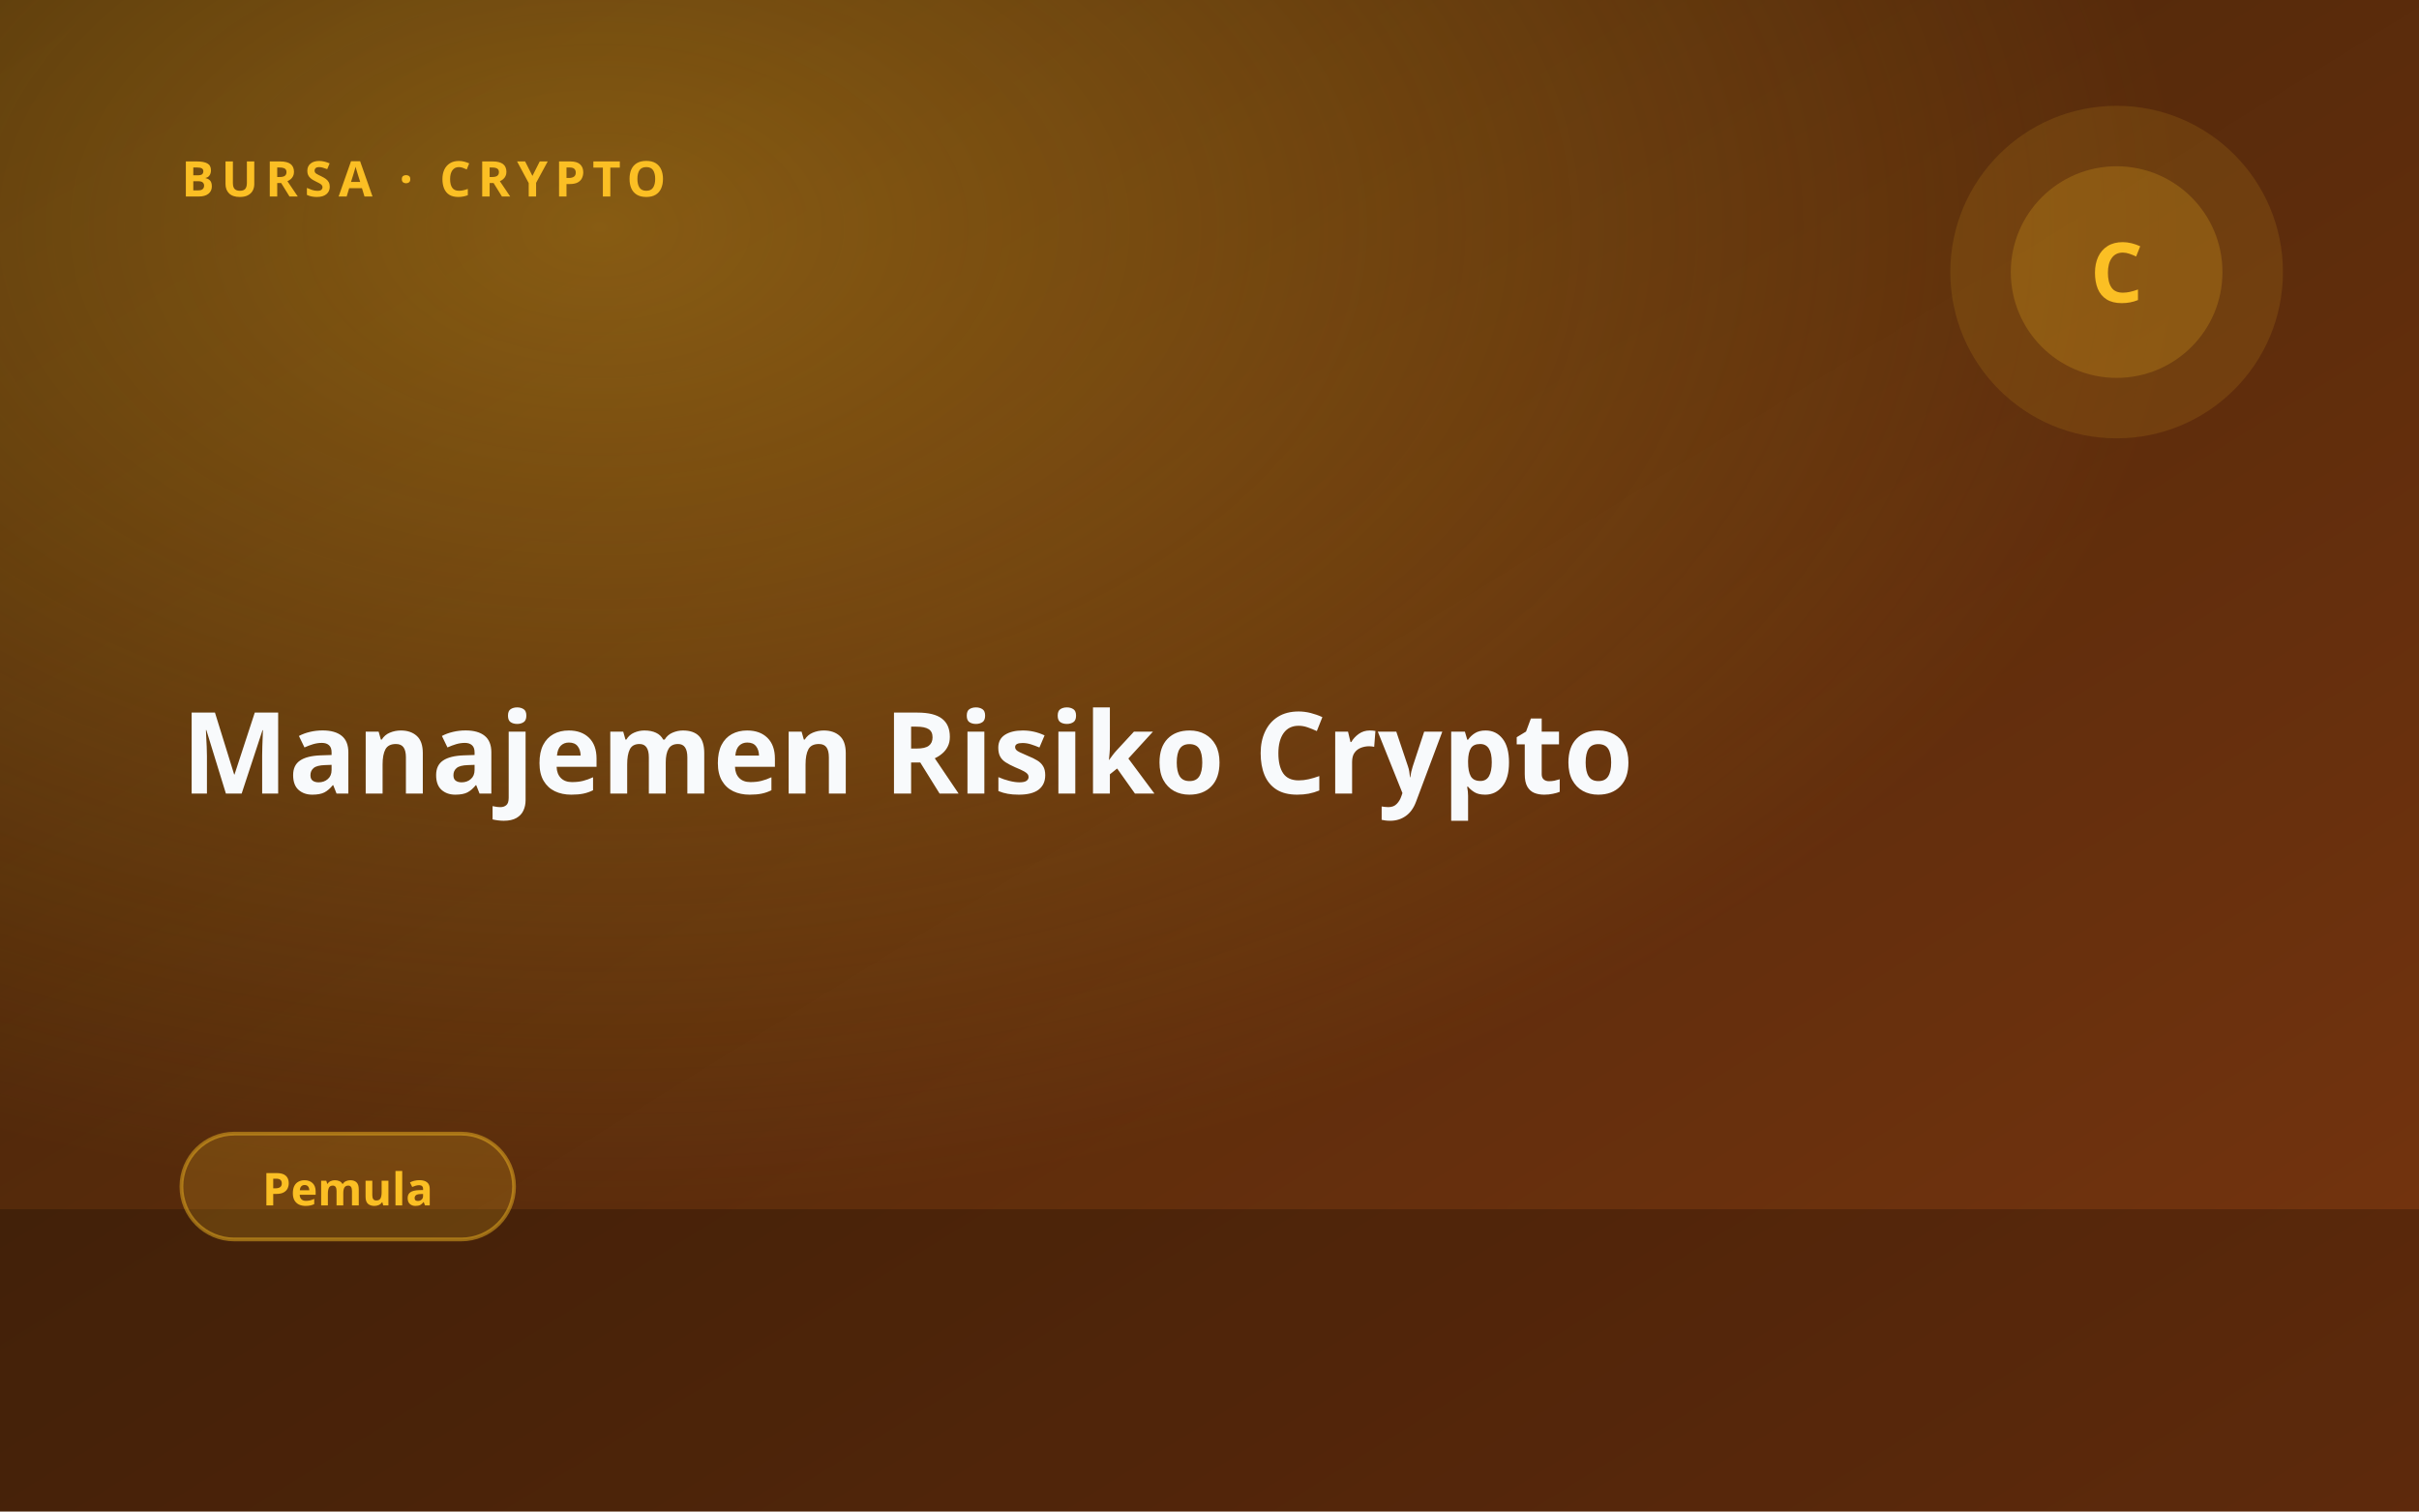
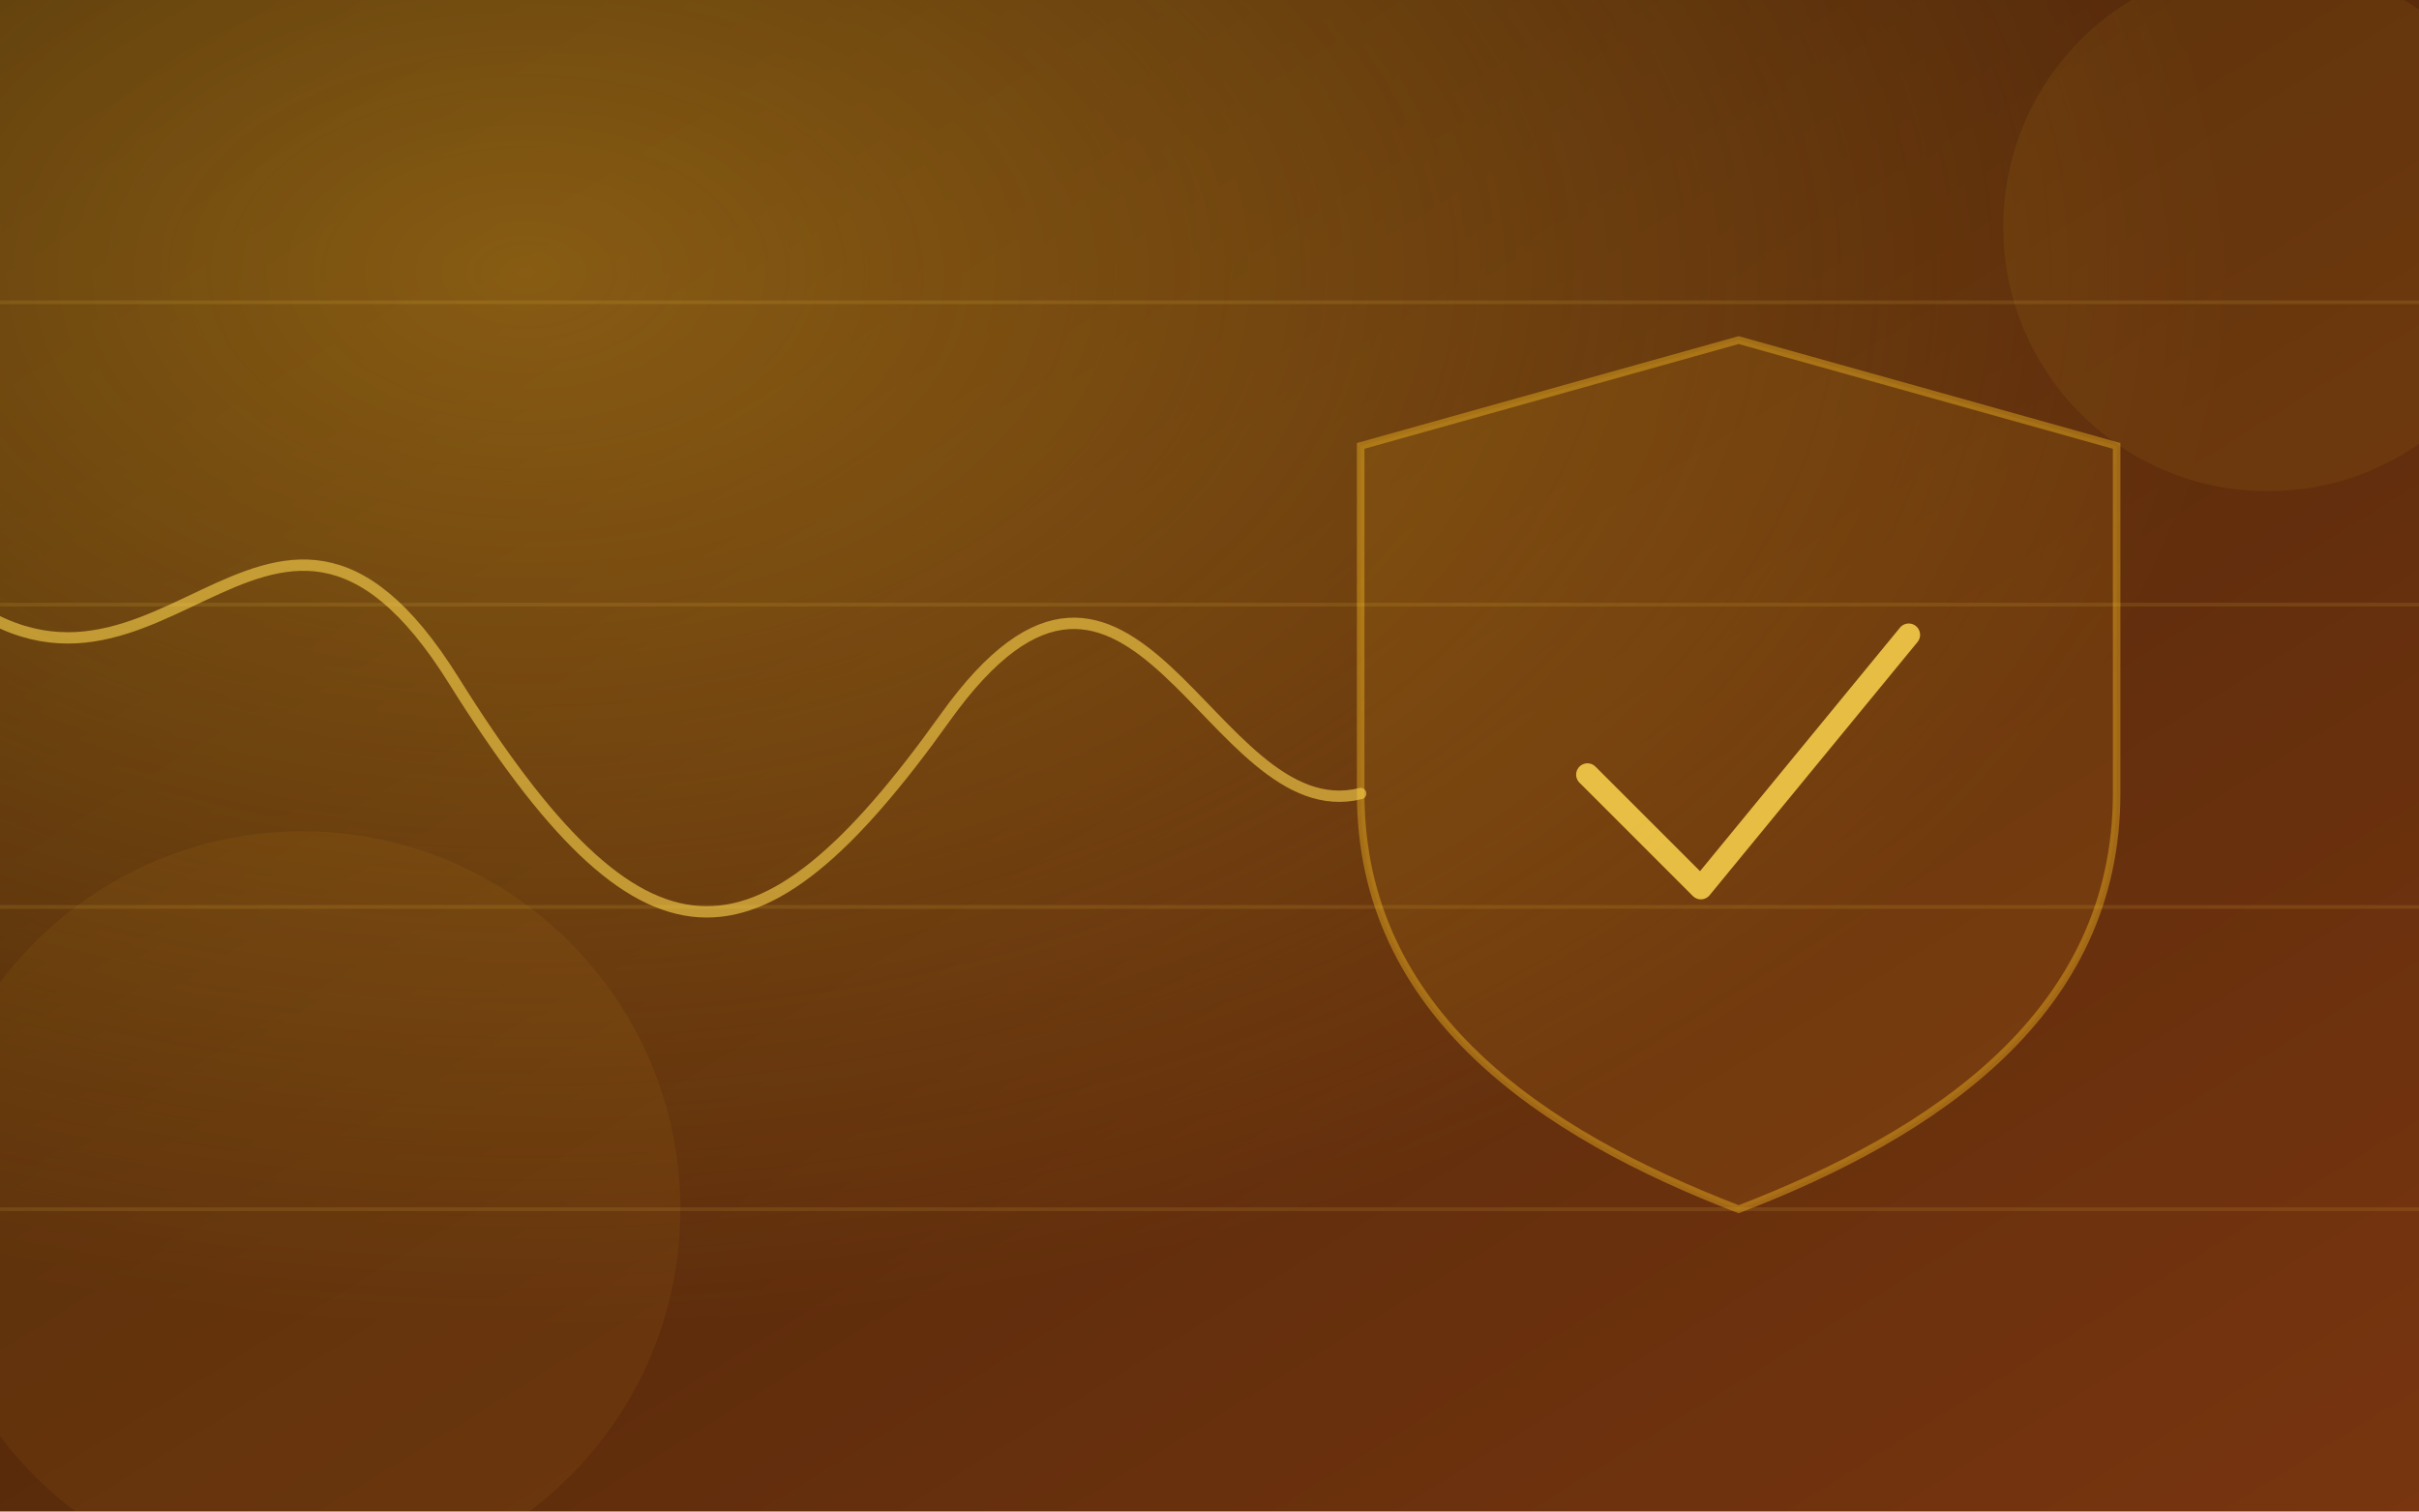
<svg xmlns="http://www.w3.org/2000/svg" width="640" height="400" viewBox="0 0 640 400" role="img" aria-label="Manajemen Risiko Crypto">
  <defs>
    <linearGradient id="bg-manajemen-risiko-crypto-pemula" x1="0%" y1="0%" x2="100%" y2="100%">
      <stop offset="0%" stop-color="#3d2208" />
      <stop offset="100%" stop-color="#78350f" />
    </linearGradient>
-     <radialGradient id="glow-manajemen-risiko-crypto-pemula" cx="25%" cy="15%" r="65%">
+     <radialGradient id="glow-manajemen-risiko-crypto-pemula" cx="22%" cy="18%" r="70%">
      <stop offset="0%" stop-color="#fbbf24" stop-opacity="0.35" />
      <stop offset="100%" stop-color="#fbbf24" stop-opacity="0" />
    </radialGradient>
  </defs>
  <rect width="640" height="400" fill="url(#bg-manajemen-risiko-crypto-pemula)" />
  <rect width="640" height="400" fill="url(#glow-manajemen-risiko-crypto-pemula)" />
-   <rect x="0" y="320" width="640" height="80" fill="#000000" fill-opacity="0.22" />
-   <text x="48" y="52" fill="#fbbf24" font-family="system-ui,Segoe UI,sans-serif" font-size="13" font-weight="700" letter-spacing="0.14em">BURSA · CRYPTO</text>
-   <text x="48" y="210" fill="#f8fafc" font-family="system-ui,Segoe UI,sans-serif">
-     <tspan x="48" dy="0" font-size="30" font-weight="600">Manajemen Risiko Crypto</tspan>
-   </text>
-   <rect x="48" y="300" width="88" height="28" rx="14" fill="#fbbf24" fill-opacity="0.18" stroke="#fbbf24" stroke-opacity="0.45" />
-   <text x="92" y="319" text-anchor="middle" fill="#fbbf24" font-family="system-ui,Segoe UI,sans-serif" font-size="12" font-weight="600">Pemula</text>
-   <circle cx="560" cy="72" r="44" fill="#fbbf24" fill-opacity="0.12" />
-   <circle cx="560" cy="72" r="28" fill="#fbbf24" fill-opacity="0.2" />
-   <text x="560" y="80" text-anchor="middle" fill="#fbbf24" font-family="system-ui,Segoe UI,sans-serif" font-size="22" font-weight="700">C</text>
+   <g opacity="0.12" stroke="#fcd34d" stroke-width="1">
+     <line x1="0" y1="80" x2="640" y2="80" />
+     <line x1="0" y1="160" x2="640" y2="160" />
+     <line x1="0" y1="240" x2="640" y2="240" />
+     <line x1="0" y1="320" x2="640" y2="320" />
+   </g>
+   <path d="M 460 90 L 560 118 L 560 210 C 560 268 512 300 460 320 C 408 300 360 268 360 210 L 360 118 Z" fill="#fbbf24" fill-opacity="0.08" stroke="#fbbf24" stroke-opacity="0.4" stroke-width="2" />
+   <path d="M 420 205 L 450 235 L 505 168" fill="none" stroke="#fcd34d" stroke-width="6" stroke-linecap="round" stroke-linejoin="round" opacity="0.85" />
+   <path d="M -20 150 C 40 210, 70 100, 120 180 S 200 260, 250 190 S 320 220, 360 210" fill="none" stroke="#fcd34d" stroke-width="3" stroke-linecap="round" opacity="0.6" />
+   <circle cx="80" cy="320" r="100" fill="#fbbf24" fill-opacity="0.06" />
+   <circle cx="600" cy="60" r="70" fill="#fbbf24" fill-opacity="0.07" />
</svg>
